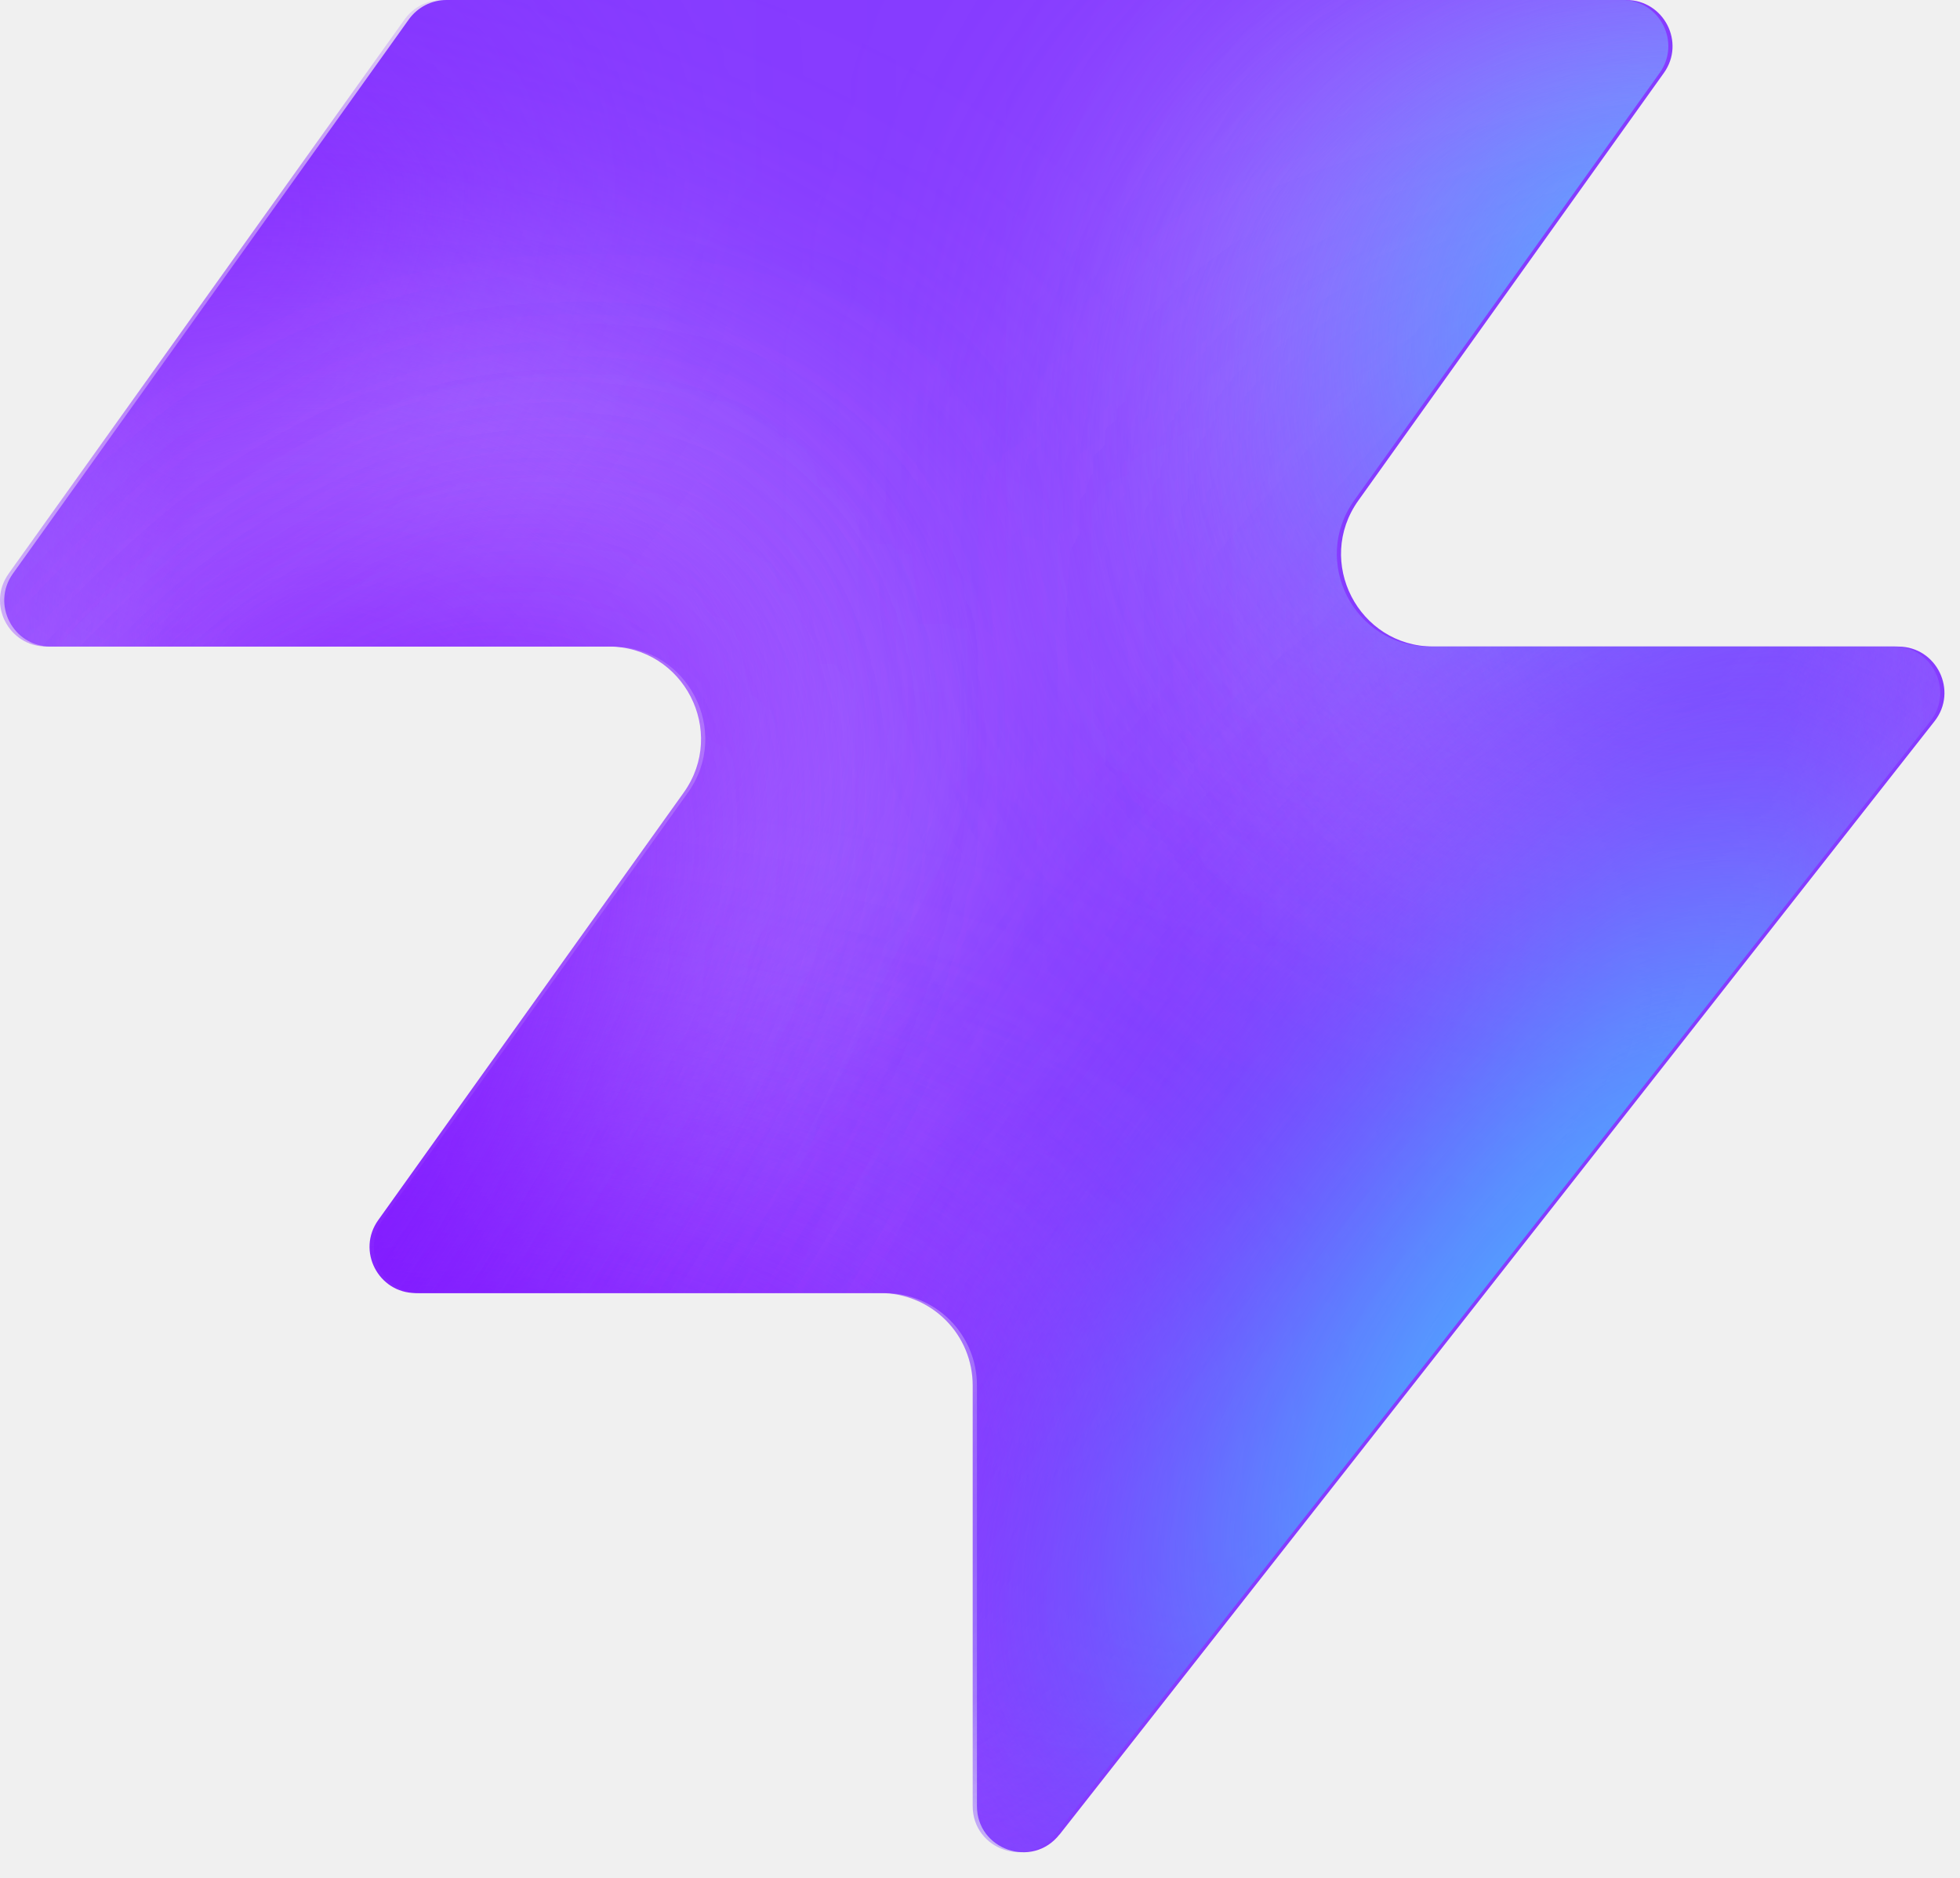
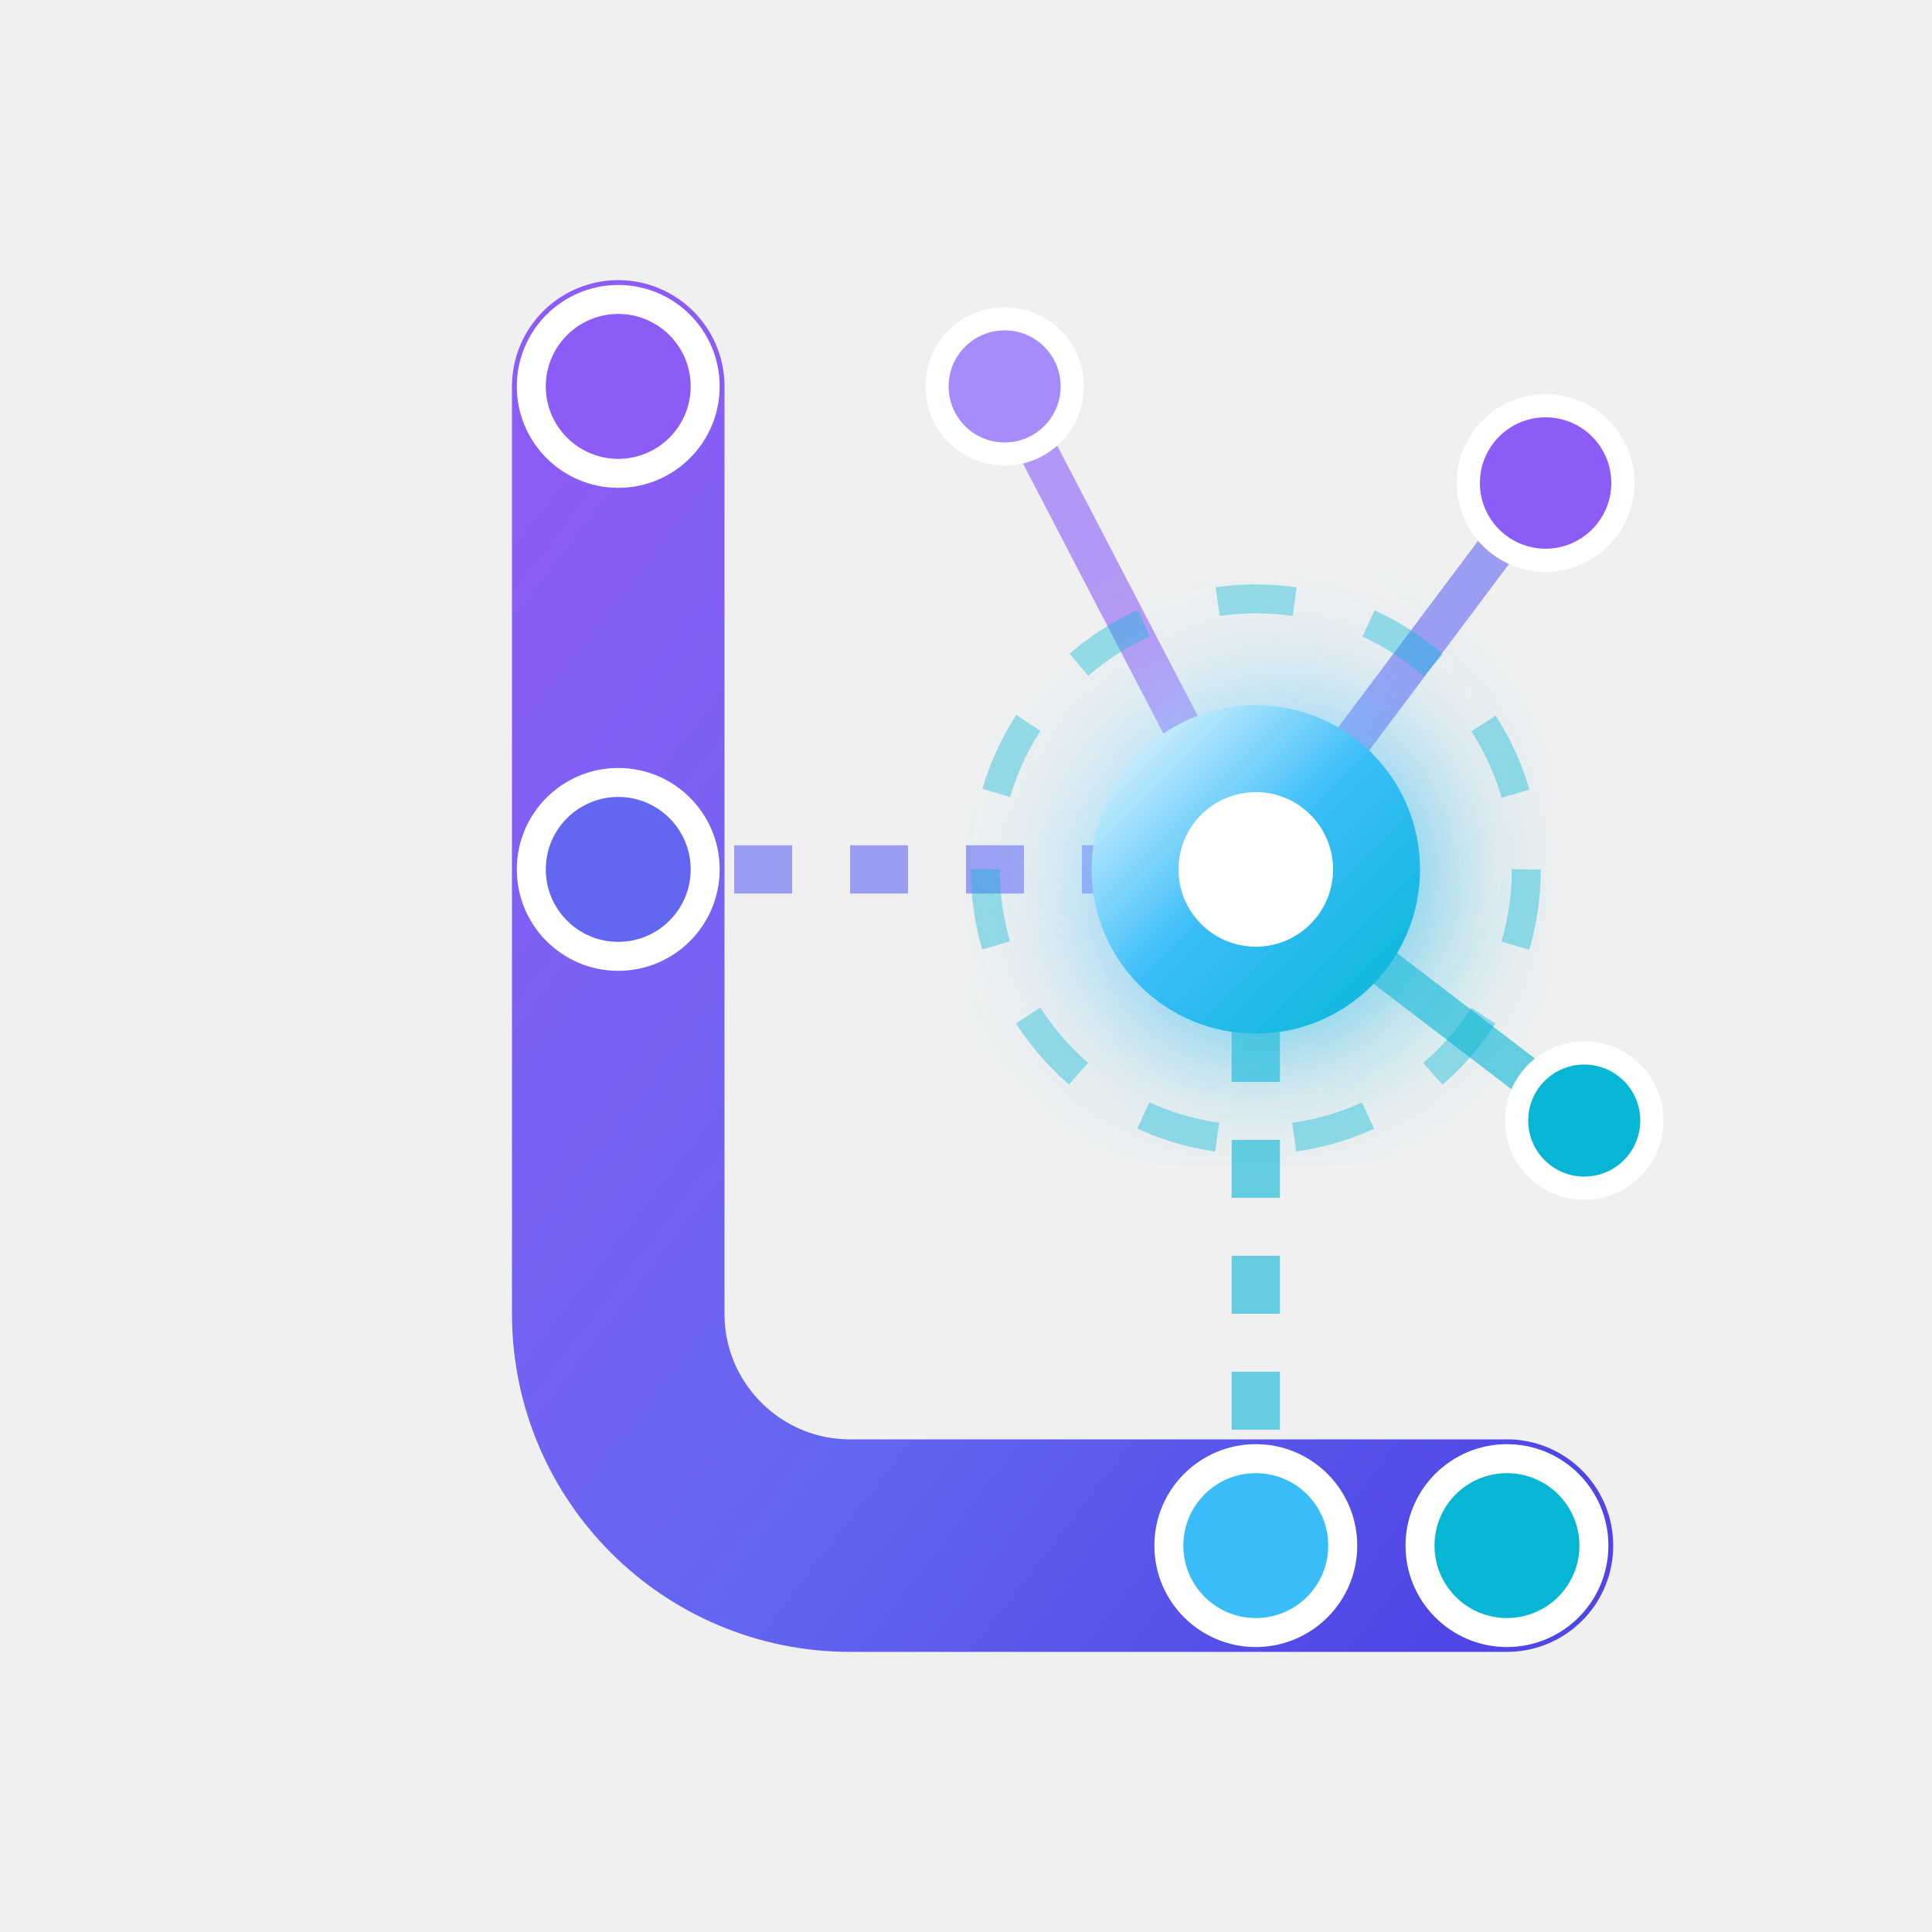
- <svg xmlns="http://www.w3.org/2000/svg" width="48" height="46" fill="none" viewBox="0 0 48 46">
-   <path fill="#863bff" d="M25.946 44.938c-.664.845-2.021.375-2.021-.698V33.937a2.26 2.26 0 0 0-2.262-2.262H10.287c-.92 0-1.456-1.04-.92-1.788l7.48-10.471c1.07-1.497 0-3.578-1.842-3.578H1.237c-.92 0-1.456-1.04-.92-1.788L10.013.474c.214-.297.556-.474.92-.474h28.894c.92 0 1.456 1.04.92 1.788l-7.48 10.471c-1.07 1.498 0 3.579 1.842 3.579h11.377c.943 0 1.473 1.088.89 1.83L25.947 44.94z" style="fill:#863bff;fill:color(display-p3 .525 .23 1);fill-opacity:1" />
-   <mask id="a" width="48" height="46" x="0" y="0" maskUnits="userSpaceOnUse" style="mask-type:alpha">
-     <path fill="#000" d="M25.842 44.938c-.664.844-2.021.375-2.021-.698V33.937a2.26 2.26 0 0 0-2.262-2.262H10.183c-.92 0-1.456-1.04-.92-1.788l7.48-10.471c1.07-1.498 0-3.579-1.842-3.579H1.133c-.92 0-1.456-1.04-.92-1.787L9.91.473c.214-.297.556-.474.92-.474h28.894c.92 0 1.456 1.04.92 1.788l-7.48 10.471c-1.07 1.498 0 3.578 1.842 3.578h11.377c.943 0 1.473 1.088.89 1.832L25.843 44.94z" style="fill:#000;fill-opacity:1" />
-   </mask>
-   <g mask="url(#a)">
-     <g filter="url(#b)">
-       <ellipse cx="5.508" cy="14.704" fill="#ede6ff" rx="5.508" ry="14.704" style="fill:#ede6ff;fill:color(display-p3 .927 .903 1);fill-opacity:1" transform="matrix(.00324 1 1 -.00324 -4.47 31.516)" />
-     </g>
-     <g filter="url(#c)">
-       <ellipse cx="10.399" cy="29.851" fill="#ede6ff" rx="10.399" ry="29.851" style="fill:#ede6ff;fill:color(display-p3 .927 .903 1);fill-opacity:1" transform="matrix(.00324 1 1 -.00324 -39.328 7.883)" />
-     </g>
-     <g filter="url(#d)">
-       <ellipse cx="5.508" cy="30.487" fill="#7e14ff" rx="5.508" ry="30.487" style="fill:#7e14ff;fill:color(display-p3 .492 .077 1);fill-opacity:1" transform="rotate(89.814 -25.913 -14.639)scale(1 -1)" />
-     </g>
-     <g filter="url(#e)">
-       <ellipse cx="5.508" cy="30.599" fill="#7e14ff" rx="5.508" ry="30.599" style="fill:#7e14ff;fill:color(display-p3 .492 .077 1);fill-opacity:1" transform="rotate(89.814 -32.644 -3.334)scale(1 -1)" />
-     </g>
-     <g filter="url(#f)">
-       <ellipse cx="5.508" cy="30.599" fill="#7e14ff" rx="5.508" ry="30.599" style="fill:#7e14ff;fill:color(display-p3 .492 .077 1);fill-opacity:1" transform="matrix(.00324 1 1 -.00324 -34.34 30.47)" />
-     </g>
-     <g filter="url(#g)">
-       <ellipse cx="14.072" cy="22.078" fill="#ede6ff" rx="14.072" ry="22.078" style="fill:#ede6ff;fill:color(display-p3 .927 .903 1);fill-opacity:1" transform="rotate(93.35 24.506 48.493)scale(-1 1)" />
-     </g>
-     <g filter="url(#h)">
-       <ellipse cx="3.47" cy="21.501" fill="#7e14ff" rx="3.47" ry="21.501" style="fill:#7e14ff;fill:color(display-p3 .492 .077 1);fill-opacity:1" transform="rotate(89.009 28.708 47.59)scale(-1 1)" />
-     </g>
-     <g filter="url(#i)">
-       <ellipse cx="3.47" cy="21.501" fill="#7e14ff" rx="3.47" ry="21.501" style="fill:#7e14ff;fill:color(display-p3 .492 .077 1);fill-opacity:1" transform="rotate(89.009 28.708 47.59)scale(-1 1)" />
-     </g>
-     <g filter="url(#j)">
-       <ellipse cx=".387" cy="8.972" fill="#7e14ff" rx="4.407" ry="29.108" style="fill:#7e14ff;fill:color(display-p3 .492 .077 1);fill-opacity:1" transform="rotate(39.51 .387 8.972)" />
-     </g>
-     <g filter="url(#k)">
-       <ellipse cx="47.523" cy="-6.092" fill="#7e14ff" rx="4.407" ry="29.108" style="fill:#7e14ff;fill:color(display-p3 .492 .077 1);fill-opacity:1" transform="rotate(37.892 47.523 -6.092)" />
-     </g>
-     <g filter="url(#l)">
-       <ellipse cx="41.412" cy="6.333" fill="#47bfff" rx="5.971" ry="9.665" style="fill:#47bfff;fill:color(display-p3 .28 .748 1);fill-opacity:1" transform="rotate(37.892 41.412 6.333)" />
-     </g>
-     <g filter="url(#m)">
-       <ellipse cx="-1.879" cy="38.332" fill="#7e14ff" rx="4.407" ry="29.108" style="fill:#7e14ff;fill:color(display-p3 .492 .077 1);fill-opacity:1" transform="rotate(37.892 -1.88 38.332)" />
-     </g>
-     <g filter="url(#n)">
-       <ellipse cx="-1.879" cy="38.332" fill="#7e14ff" rx="4.407" ry="29.108" style="fill:#7e14ff;fill:color(display-p3 .492 .077 1);fill-opacity:1" transform="rotate(37.892 -1.88 38.332)" />
-     </g>
-     <g filter="url(#o)">
-       <ellipse cx="35.651" cy="29.907" fill="#7e14ff" rx="4.407" ry="29.108" style="fill:#7e14ff;fill:color(display-p3 .492 .077 1);fill-opacity:1" transform="rotate(37.892 35.651 29.907)" />
-     </g>
-     <g filter="url(#p)">
-       <ellipse cx="38.418" cy="32.4" fill="#47bfff" rx="5.971" ry="15.297" style="fill:#47bfff;fill:color(display-p3 .28 .748 1);fill-opacity:1" transform="rotate(37.892 38.418 32.4)" />
-     </g>
-   </g>
+ <svg xmlns="http://www.w3.org/2000/svg" viewBox="0 0 100 100" fill="none">
  <defs>
-     <filter id="b" width="60.045" height="41.654" x="-19.77" y="16.149" color-interpolation-filters="sRGB" filterUnits="userSpaceOnUse">
-       <feFlood flood-opacity="0" result="BackgroundImageFix" />
-       <feBlend in="SourceGraphic" in2="BackgroundImageFix" result="shape" />
-       <feGaussianBlur result="effect1_foregroundBlur_2002_17158" stdDeviation="7.659" />
-     </filter>
-     <filter id="c" width="90.34" height="51.437" x="-54.613" y="-7.533" color-interpolation-filters="sRGB" filterUnits="userSpaceOnUse">
-       <feFlood flood-opacity="0" result="BackgroundImageFix" />
-       <feBlend in="SourceGraphic" in2="BackgroundImageFix" result="shape" />
-       <feGaussianBlur result="effect1_foregroundBlur_2002_17158" stdDeviation="7.659" />
-     </filter>
-     <filter id="d" width="79.355" height="29.4" x="-49.64" y="2.03" color-interpolation-filters="sRGB" filterUnits="userSpaceOnUse">
-       <feFlood flood-opacity="0" result="BackgroundImageFix" />
-       <feBlend in="SourceGraphic" in2="BackgroundImageFix" result="shape" />
-       <feGaussianBlur result="effect1_foregroundBlur_2002_17158" stdDeviation="4.596" />
-     </filter>
-     <filter id="e" width="79.579" height="29.4" x="-45.045" y="20.029" color-interpolation-filters="sRGB" filterUnits="userSpaceOnUse">
-       <feFlood flood-opacity="0" result="BackgroundImageFix" />
-       <feBlend in="SourceGraphic" in2="BackgroundImageFix" result="shape" />
-       <feGaussianBlur result="effect1_foregroundBlur_2002_17158" stdDeviation="4.596" />
-     </filter>
-     <filter id="f" width="79.579" height="29.4" x="-43.513" y="21.178" color-interpolation-filters="sRGB" filterUnits="userSpaceOnUse">
-       <feFlood flood-opacity="0" result="BackgroundImageFix" />
-       <feBlend in="SourceGraphic" in2="BackgroundImageFix" result="shape" />
-       <feGaussianBlur result="effect1_foregroundBlur_2002_17158" stdDeviation="4.596" />
-     </filter>
-     <filter id="g" width="74.749" height="58.852" x="15.756" y="-17.901" color-interpolation-filters="sRGB" filterUnits="userSpaceOnUse">
-       <feFlood flood-opacity="0" result="BackgroundImageFix" />
-       <feBlend in="SourceGraphic" in2="BackgroundImageFix" result="shape" />
-       <feGaussianBlur result="effect1_foregroundBlur_2002_17158" stdDeviation="7.659" />
-     </filter>
-     <filter id="h" width="61.377" height="25.362" x="23.548" y="2.284" color-interpolation-filters="sRGB" filterUnits="userSpaceOnUse">
-       <feFlood flood-opacity="0" result="BackgroundImageFix" />
-       <feBlend in="SourceGraphic" in2="BackgroundImageFix" result="shape" />
-       <feGaussianBlur result="effect1_foregroundBlur_2002_17158" stdDeviation="4.596" />
-     </filter>
-     <filter id="i" width="61.377" height="25.362" x="23.548" y="2.284" color-interpolation-filters="sRGB" filterUnits="userSpaceOnUse">
-       <feFlood flood-opacity="0" result="BackgroundImageFix" />
-       <feBlend in="SourceGraphic" in2="BackgroundImageFix" result="shape" />
-       <feGaussianBlur result="effect1_foregroundBlur_2002_17158" stdDeviation="4.596" />
-     </filter>
-     <filter id="j" width="56.045" height="63.649" x="-27.636" y="-22.853" color-interpolation-filters="sRGB" filterUnits="userSpaceOnUse">
-       <feFlood flood-opacity="0" result="BackgroundImageFix" />
-       <feBlend in="SourceGraphic" in2="BackgroundImageFix" result="shape" />
-       <feGaussianBlur result="effect1_foregroundBlur_2002_17158" stdDeviation="4.596" />
-     </filter>
-     <filter id="k" width="54.814" height="64.646" x="20.116" y="-38.415" color-interpolation-filters="sRGB" filterUnits="userSpaceOnUse">
-       <feFlood flood-opacity="0" result="BackgroundImageFix" />
-       <feBlend in="SourceGraphic" in2="BackgroundImageFix" result="shape" />
-       <feGaussianBlur result="effect1_foregroundBlur_2002_17158" stdDeviation="4.596" />
-     </filter>
-     <filter id="l" width="33.541" height="35.313" x="24.641" y="-11.323" color-interpolation-filters="sRGB" filterUnits="userSpaceOnUse">
-       <feFlood flood-opacity="0" result="BackgroundImageFix" />
-       <feBlend in="SourceGraphic" in2="BackgroundImageFix" result="shape" />
-       <feGaussianBlur result="effect1_foregroundBlur_2002_17158" stdDeviation="4.596" />
-     </filter>
-     <filter id="m" width="54.814" height="64.646" x="-29.286" y="6.009" color-interpolation-filters="sRGB" filterUnits="userSpaceOnUse">
-       <feFlood flood-opacity="0" result="BackgroundImageFix" />
-       <feBlend in="SourceGraphic" in2="BackgroundImageFix" result="shape" />
-       <feGaussianBlur result="effect1_foregroundBlur_2002_17158" stdDeviation="4.596" />
-     </filter>
-     <filter id="n" width="54.814" height="64.646" x="-29.286" y="6.009" color-interpolation-filters="sRGB" filterUnits="userSpaceOnUse">
-       <feFlood flood-opacity="0" result="BackgroundImageFix" />
-       <feBlend in="SourceGraphic" in2="BackgroundImageFix" result="shape" />
-       <feGaussianBlur result="effect1_foregroundBlur_2002_17158" stdDeviation="4.596" />
-     </filter>
-     <filter id="o" width="54.814" height="64.646" x="8.244" y="-2.416" color-interpolation-filters="sRGB" filterUnits="userSpaceOnUse">
-       <feFlood flood-opacity="0" result="BackgroundImageFix" />
-       <feBlend in="SourceGraphic" in2="BackgroundImageFix" result="shape" />
-       <feGaussianBlur result="effect1_foregroundBlur_2002_17158" stdDeviation="4.596" />
-     </filter>
-     <filter id="p" width="39.409" height="43.623" x="18.713" y="10.588" color-interpolation-filters="sRGB" filterUnits="userSpaceOnUse">
-       <feFlood flood-opacity="0" result="BackgroundImageFix" />
-       <feBlend in="SourceGraphic" in2="BackgroundImageFix" result="shape" />
-       <feGaussianBlur result="effect1_foregroundBlur_2002_17158" stdDeviation="4.596" />
+     <linearGradient id="icon-l-grad" x1="0%" y1="0%" x2="100%" y2="100%">
+       <stop offset="0%" stop-color="#8b5cf6" />
+       <stop offset="60%" stop-color="#6366f1" />
+       <stop offset="100%" stop-color="#4f46e5" />
+     </linearGradient>
+     <linearGradient id="icon-ai-grad" x1="0%" y1="0%" x2="100%" y2="100%">
+       <stop offset="0%" stop-color="#ffffff" />
+       <stop offset="50%" stop-color="#38bdf8" />
+       <stop offset="100%" stop-color="#06b6d4" />
+     </linearGradient>
+     <filter id="icon-ai-glow" x="-40%" y="-40%" width="180%" height="180%">
+       <feGaussianBlur stdDeviation="4" result="blur" />
+       <feComposite in="SourceGraphic" in2="blur" operator="over" />
    </filter>
  </defs>
+   <line x1="32" y1="45" x2="65" y2="45" stroke="#6366f1" stroke-width="2.5" stroke-dasharray="3 3" opacity="0.6" />
+   <line x1="65" y1="80" x2="65" y2="45" stroke="#06b6d4" stroke-width="2.5" stroke-dasharray="3 3" opacity="0.6" />
+   <line x1="65" y1="45" x2="80" y2="25" stroke="#6366f1" stroke-width="2" opacity="0.6" />
+   <line x1="65" y1="45" x2="52" y2="20" stroke="#8b5cf6" stroke-width="2" opacity="0.6" />
+   <line x1="65" y1="45" x2="82" y2="58" stroke="#06b6d4" stroke-width="2" opacity="0.6" />
+   <circle cx="65" cy="45" r="14" stroke="#06b6d4" stroke-width="1.5" stroke-dasharray="4 4" opacity="0.4" />
+   <path d="M32 20V68C32 74.627 37.373 80 44 80H78" stroke="url(#icon-l-grad)" stroke-width="11" stroke-linecap="round" stroke-linejoin="round" />
+   <circle cx="32" cy="20" r="4.5" fill="#8b5cf6" stroke="#ffffff" stroke-width="1.5" />
+   <circle cx="78" cy="80" r="4.5" fill="#06b6d4" stroke="#ffffff" stroke-width="1.5" />
+   <circle cx="32" cy="45" r="4.5" fill="#6366f1" stroke="#ffffff" stroke-width="1.5" />
+   <circle cx="65" cy="80" r="4.5" fill="#38bdf8" stroke="#ffffff" stroke-width="1.5" />
+   <circle cx="80" cy="25" r="4" fill="#8b5cf6" stroke="#ffffff" stroke-width="1.2" />
+   <circle cx="52" cy="20" r="3.5" fill="#a78bfa" stroke="#ffffff" stroke-width="1.2" />
+   <circle cx="82" cy="58" r="3.5" fill="#06b6d4" stroke="#ffffff" stroke-width="1.2" />
+   <circle cx="65" cy="45" r="8.5" fill="url(#icon-ai-grad)" filter="url(#icon-ai-glow)" />
+   <circle cx="65" cy="45" r="4" fill="#ffffff" />
</svg>
